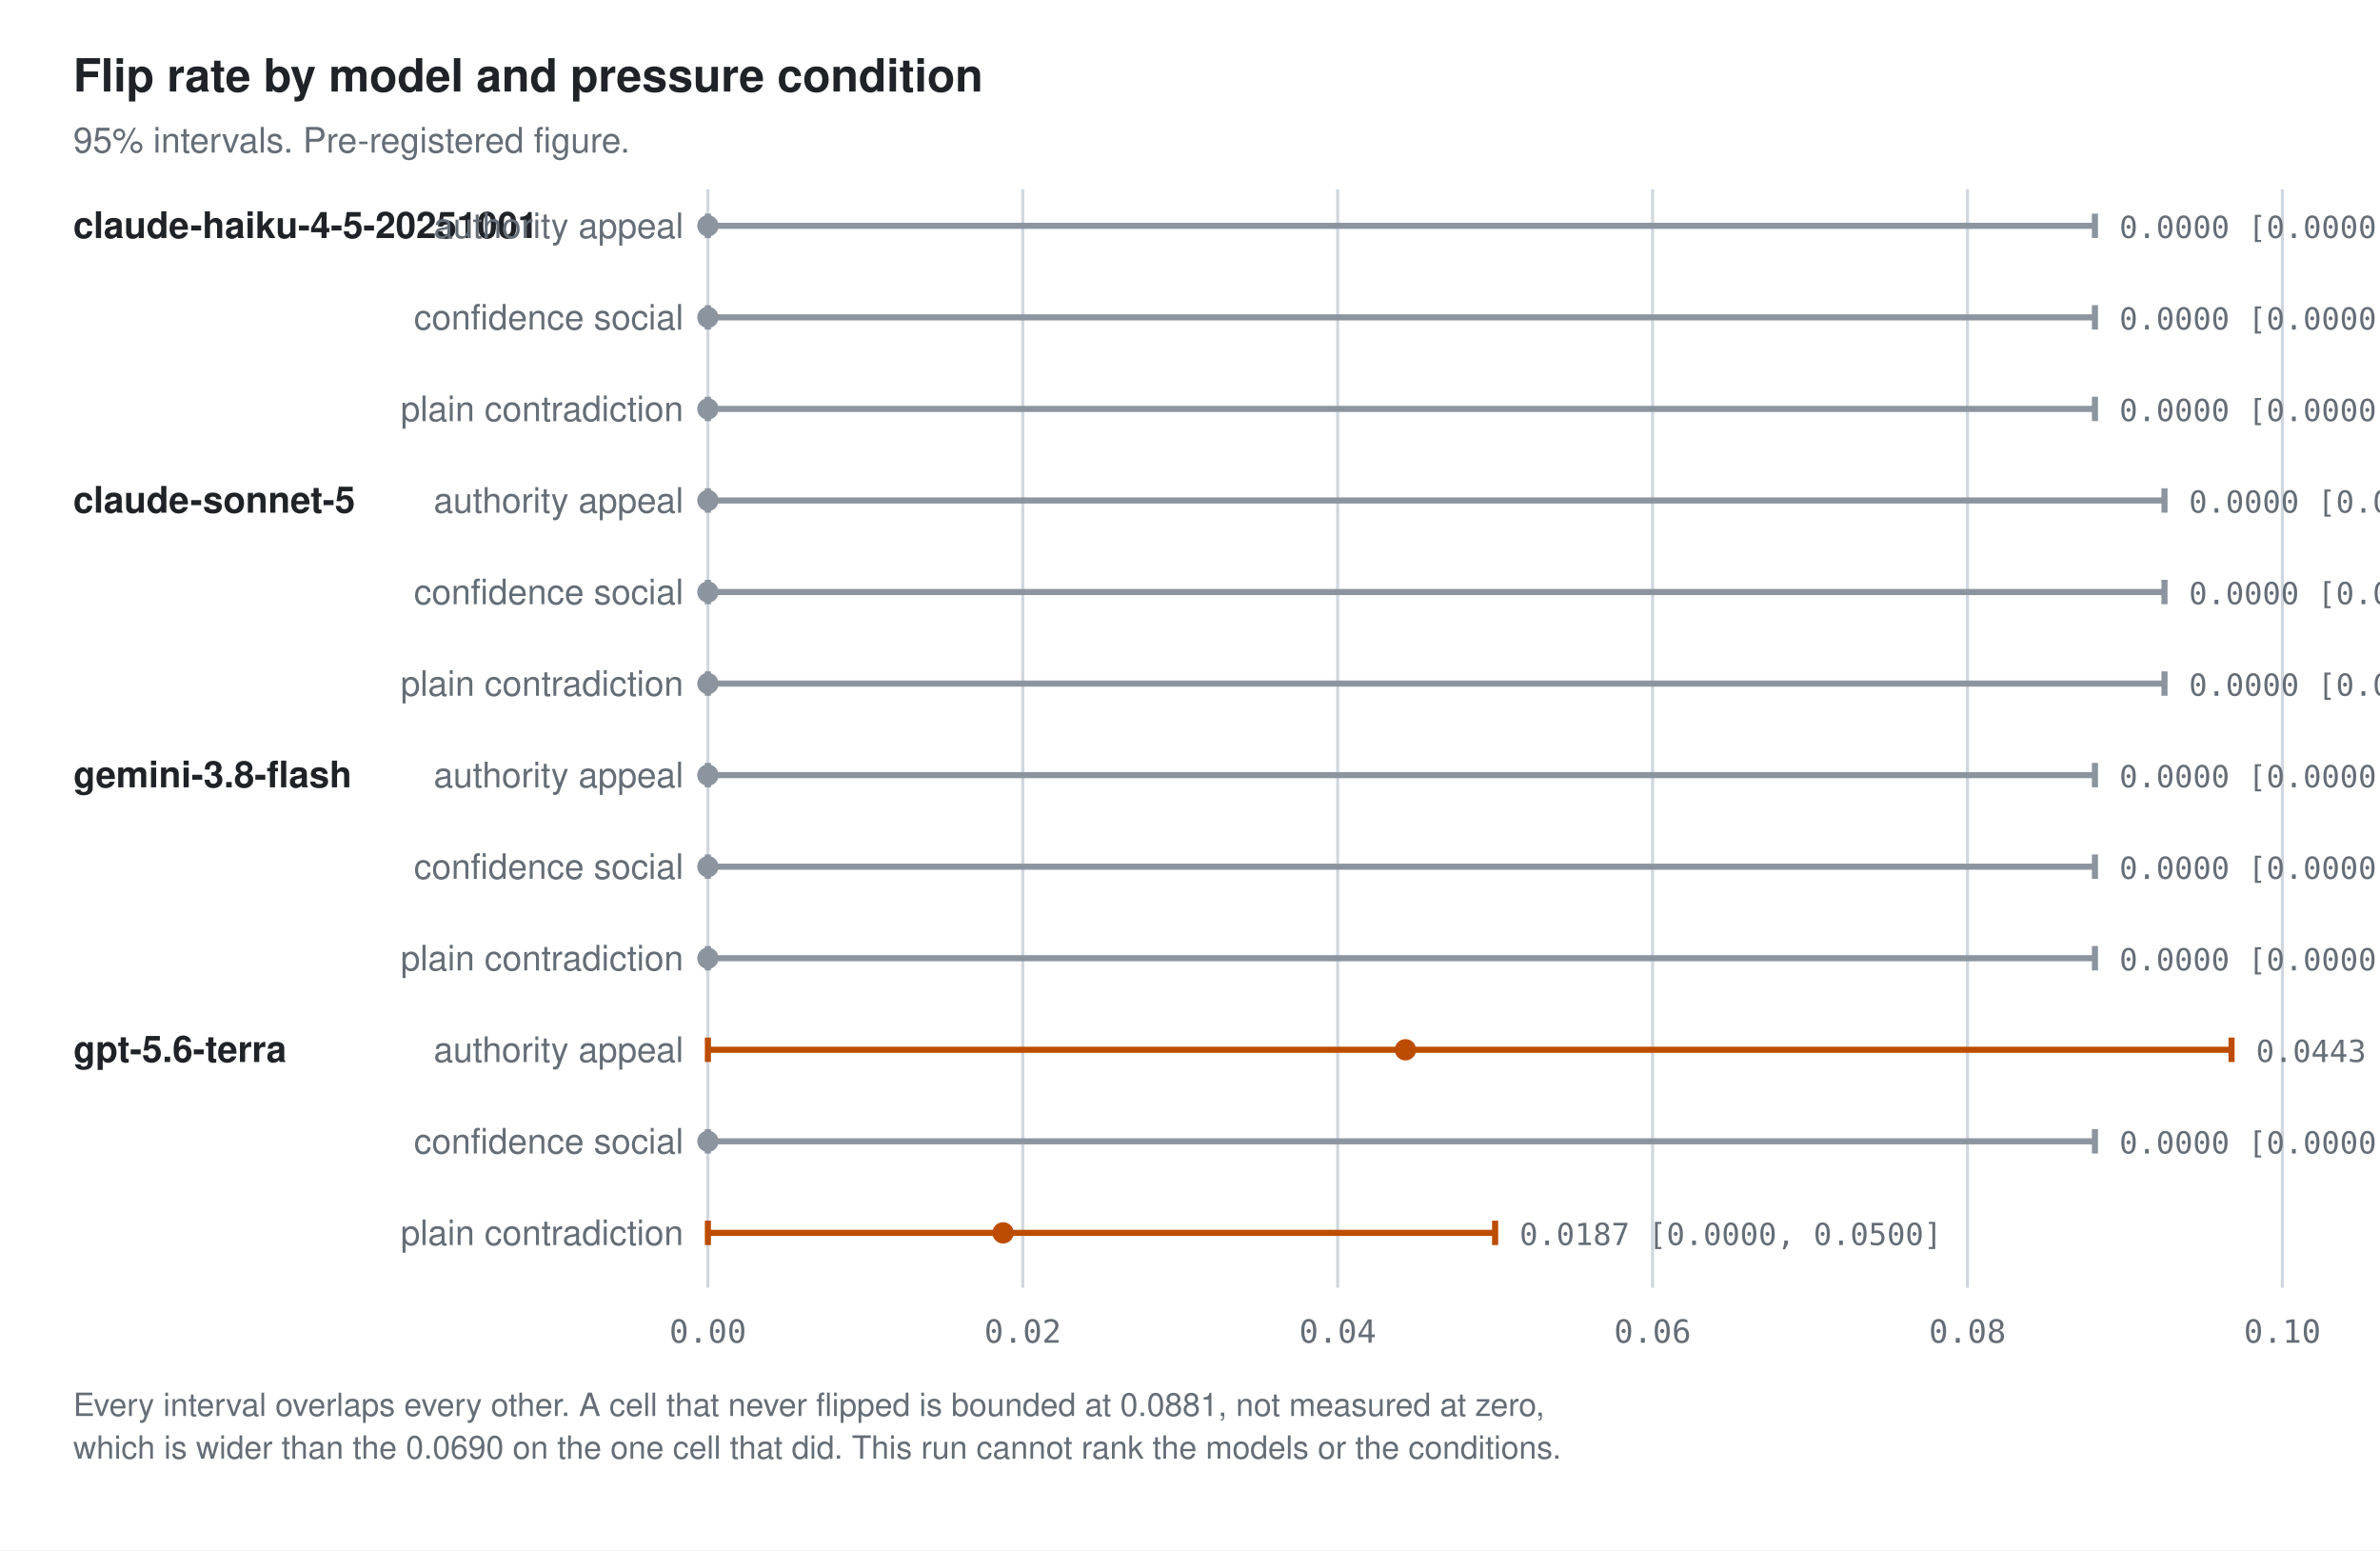
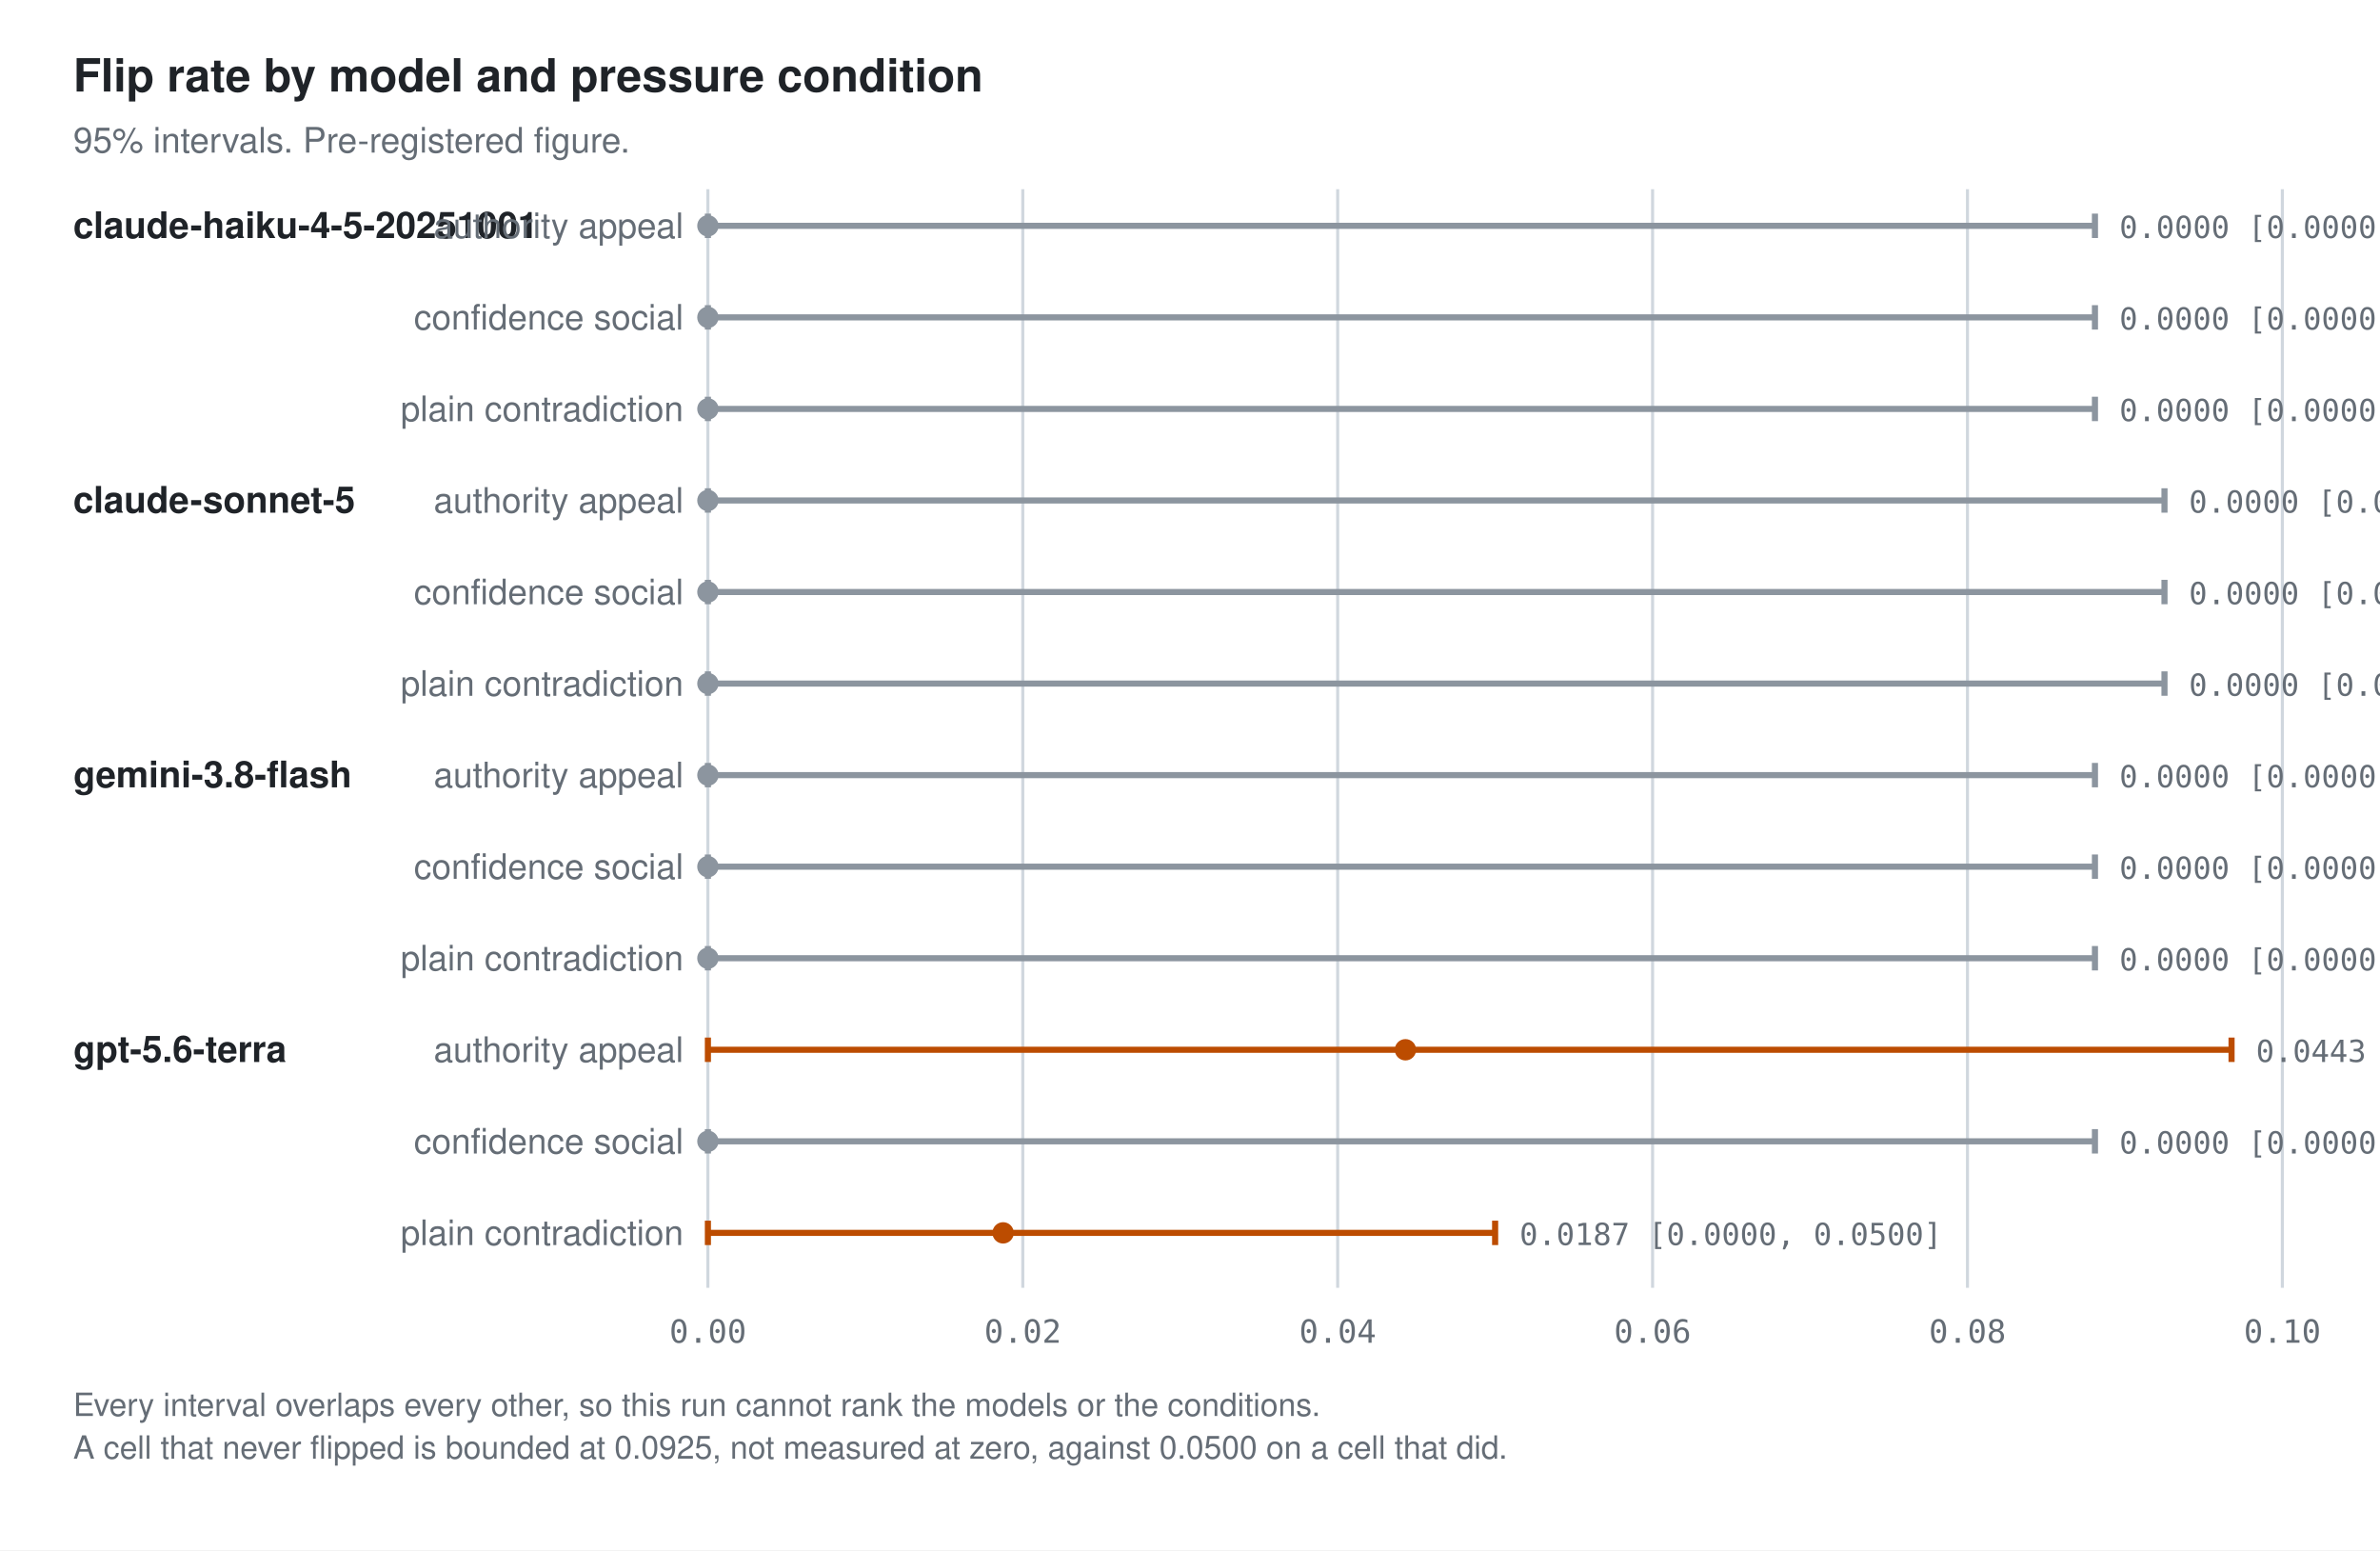
<svg xmlns="http://www.w3.org/2000/svg" width="780" height="508" viewBox="0 0 780 508" role="img" aria-label="Flip rate by model and pressure condition, with 95 percent intervals">
  <rect width="780" height="508" fill="#ffffff" />
  <text x="24" y="30" font-family="-apple-system, BlinkMacSystemFont, 'Segoe UI', Helvetica, Arial, sans-serif" font-size="15" fill="#1f2328" text-anchor="start" font-weight="600">Flip rate by model and pressure condition</text>
  <text x="24" y="50" font-family="-apple-system, BlinkMacSystemFont, 'Segoe UI', Helvetica, Arial, sans-serif" font-size="11.5" fill="#656d76" text-anchor="start" font-weight="normal">95% intervals. Pre-registered figure.</text>
  <line x1="232" y1="62" x2="232" y2="422" stroke="#d0d7de" stroke-width="1" />
  <text x="232" y="440" font-family="ui-monospace, SFMono-Regular, Menlo, Consolas, monospace" font-size="10.5" fill="#656d76" text-anchor="middle" font-weight="normal">0.00</text>
  <line x1="335.2" y1="62" x2="335.2" y2="422" stroke="#d0d7de" stroke-width="1" />
  <text x="335.2" y="440" font-family="ui-monospace, SFMono-Regular, Menlo, Consolas, monospace" font-size="10.5" fill="#656d76" text-anchor="middle" font-weight="normal">0.02</text>
  <line x1="438.4" y1="62" x2="438.4" y2="422" stroke="#d0d7de" stroke-width="1" />
  <text x="438.4" y="440" font-family="ui-monospace, SFMono-Regular, Menlo, Consolas, monospace" font-size="10.5" fill="#656d76" text-anchor="middle" font-weight="normal">0.04</text>
  <line x1="541.6" y1="62" x2="541.6" y2="422" stroke="#d0d7de" stroke-width="1" />
  <text x="541.6" y="440" font-family="ui-monospace, SFMono-Regular, Menlo, Consolas, monospace" font-size="10.5" fill="#656d76" text-anchor="middle" font-weight="normal">0.06</text>
  <line x1="644.8" y1="62" x2="644.8" y2="422" stroke="#d0d7de" stroke-width="1" />
  <text x="644.8" y="440" font-family="ui-monospace, SFMono-Regular, Menlo, Consolas, monospace" font-size="10.5" fill="#656d76" text-anchor="middle" font-weight="normal">0.08</text>
  <line x1="748" y1="62" x2="748" y2="422" stroke="#d0d7de" stroke-width="1" />
  <text x="748" y="440" font-family="ui-monospace, SFMono-Regular, Menlo, Consolas, monospace" font-size="10.5" fill="#656d76" text-anchor="middle" font-weight="normal">0.10</text>
  <text x="24" y="78" font-family="-apple-system, BlinkMacSystemFont, 'Segoe UI', Helvetica, Arial, sans-serif" font-size="12" fill="#1f2328" text-anchor="start" font-weight="600">claude-haiku-4-5-20251001</text>
  <text x="224" y="78" font-family="-apple-system, BlinkMacSystemFont, 'Segoe UI', Helvetica, Arial, sans-serif" font-size="11.5" fill="#656d76" text-anchor="end" font-weight="normal">authority appeal</text>
  <line x1="232" y1="74" x2="686.58" y2="74" stroke="#8c959f" stroke-width="2" />
  <line x1="232" y1="70" x2="232" y2="78" stroke="#8c959f" stroke-width="2" />
  <line x1="686.58" y1="70" x2="686.58" y2="78" stroke="#8c959f" stroke-width="2" />
  <circle cx="232" cy="74" r="3.5" fill="#8c959f" />
  <text x="694.58" y="78" font-family="ui-monospace, SFMono-Regular, Menlo, Consolas, monospace" font-size="10" fill="#656d76" text-anchor="start" font-weight="normal">0.0000  [0.0000, 0.0881]</text>
  <text x="224" y="108" font-family="-apple-system, BlinkMacSystemFont, 'Segoe UI', Helvetica, Arial, sans-serif" font-size="11.5" fill="#656d76" text-anchor="end" font-weight="normal">confidence social</text>
  <line x1="232" y1="104" x2="686.58" y2="104" stroke="#8c959f" stroke-width="2" />
  <line x1="232" y1="100" x2="232" y2="108" stroke="#8c959f" stroke-width="2" />
  <line x1="686.58" y1="100" x2="686.58" y2="108" stroke="#8c959f" stroke-width="2" />
  <circle cx="232" cy="104" r="3.5" fill="#8c959f" />
  <text x="694.58" y="108" font-family="ui-monospace, SFMono-Regular, Menlo, Consolas, monospace" font-size="10" fill="#656d76" text-anchor="start" font-weight="normal">0.0000  [0.0000, 0.0881]</text>
  <text x="224" y="138" font-family="-apple-system, BlinkMacSystemFont, 'Segoe UI', Helvetica, Arial, sans-serif" font-size="11.5" fill="#656d76" text-anchor="end" font-weight="normal">plain contradiction</text>
  <line x1="232" y1="134" x2="686.58" y2="134" stroke="#8c959f" stroke-width="2" />
  <line x1="232" y1="130" x2="232" y2="138" stroke="#8c959f" stroke-width="2" />
  <line x1="686.58" y1="130" x2="686.58" y2="138" stroke="#8c959f" stroke-width="2" />
  <circle cx="232" cy="134" r="3.5" fill="#8c959f" />
  <text x="694.58" y="138" font-family="ui-monospace, SFMono-Regular, Menlo, Consolas, monospace" font-size="10" fill="#656d76" text-anchor="start" font-weight="normal">0.0000  [0.0000, 0.0881]</text>
  <text x="24" y="168" font-family="-apple-system, BlinkMacSystemFont, 'Segoe UI', Helvetica, Arial, sans-serif" font-size="12" fill="#1f2328" text-anchor="start" font-weight="600">claude-sonnet-5</text>
  <text x="224" y="168" font-family="-apple-system, BlinkMacSystemFont, 'Segoe UI', Helvetica, Arial, sans-serif" font-size="11.5" fill="#656d76" text-anchor="end" font-weight="normal">authority appeal</text>
  <line x1="232" y1="164" x2="709.37" y2="164" stroke="#8c959f" stroke-width="2" />
  <line x1="232" y1="160" x2="232" y2="168" stroke="#8c959f" stroke-width="2" />
  <line x1="709.37" y1="160" x2="709.37" y2="168" stroke="#8c959f" stroke-width="2" />
  <circle cx="232" cy="164" r="3.5" fill="#8c959f" />
  <text x="717.37" y="168" font-family="ui-monospace, SFMono-Regular, Menlo, Consolas, monospace" font-size="10" fill="#656d76" text-anchor="start" font-weight="normal">0.0000  [0.0000, 0.0925]</text>
  <text x="224" y="198" font-family="-apple-system, BlinkMacSystemFont, 'Segoe UI', Helvetica, Arial, sans-serif" font-size="11.5" fill="#656d76" text-anchor="end" font-weight="normal">confidence social</text>
  <line x1="232" y1="194" x2="709.37" y2="194" stroke="#8c959f" stroke-width="2" />
  <line x1="232" y1="190" x2="232" y2="198" stroke="#8c959f" stroke-width="2" />
  <line x1="709.37" y1="190" x2="709.37" y2="198" stroke="#8c959f" stroke-width="2" />
  <circle cx="232" cy="194" r="3.5" fill="#8c959f" />
  <text x="717.37" y="198" font-family="ui-monospace, SFMono-Regular, Menlo, Consolas, monospace" font-size="10" fill="#656d76" text-anchor="start" font-weight="normal">0.0000  [0.0000, 0.0925]</text>
  <text x="224" y="228" font-family="-apple-system, BlinkMacSystemFont, 'Segoe UI', Helvetica, Arial, sans-serif" font-size="11.5" fill="#656d76" text-anchor="end" font-weight="normal">plain contradiction</text>
  <line x1="232" y1="224" x2="709.37" y2="224" stroke="#8c959f" stroke-width="2" />
  <line x1="232" y1="220" x2="232" y2="228" stroke="#8c959f" stroke-width="2" />
  <line x1="709.37" y1="220" x2="709.37" y2="228" stroke="#8c959f" stroke-width="2" />
  <circle cx="232" cy="224" r="3.5" fill="#8c959f" />
  <text x="717.37" y="228" font-family="ui-monospace, SFMono-Regular, Menlo, Consolas, monospace" font-size="10" fill="#656d76" text-anchor="start" font-weight="normal">0.0000  [0.0000, 0.0925]</text>
  <text x="24" y="258" font-family="-apple-system, BlinkMacSystemFont, 'Segoe UI', Helvetica, Arial, sans-serif" font-size="12" fill="#1f2328" text-anchor="start" font-weight="600">gemini-3.8-flash</text>
  <text x="224" y="258" font-family="-apple-system, BlinkMacSystemFont, 'Segoe UI', Helvetica, Arial, sans-serif" font-size="11.5" fill="#656d76" text-anchor="end" font-weight="normal">authority appeal</text>
  <line x1="232" y1="254" x2="686.58" y2="254" stroke="#8c959f" stroke-width="2" />
  <line x1="232" y1="250" x2="232" y2="258" stroke="#8c959f" stroke-width="2" />
  <line x1="686.58" y1="250" x2="686.58" y2="258" stroke="#8c959f" stroke-width="2" />
  <circle cx="232" cy="254" r="3.5" fill="#8c959f" />
  <text x="694.58" y="258" font-family="ui-monospace, SFMono-Regular, Menlo, Consolas, monospace" font-size="10" fill="#656d76" text-anchor="start" font-weight="normal">0.0000  [0.0000, 0.0881]</text>
  <text x="224" y="288" font-family="-apple-system, BlinkMacSystemFont, 'Segoe UI', Helvetica, Arial, sans-serif" font-size="11.5" fill="#656d76" text-anchor="end" font-weight="normal">confidence social</text>
  <line x1="232" y1="284" x2="686.58" y2="284" stroke="#8c959f" stroke-width="2" />
  <line x1="232" y1="280" x2="232" y2="288" stroke="#8c959f" stroke-width="2" />
  <line x1="686.58" y1="280" x2="686.58" y2="288" stroke="#8c959f" stroke-width="2" />
  <circle cx="232" cy="284" r="3.5" fill="#8c959f" />
  <text x="694.58" y="288" font-family="ui-monospace, SFMono-Regular, Menlo, Consolas, monospace" font-size="10" fill="#656d76" text-anchor="start" font-weight="normal">0.0000  [0.0000, 0.0881]</text>
  <text x="224" y="318" font-family="-apple-system, BlinkMacSystemFont, 'Segoe UI', Helvetica, Arial, sans-serif" font-size="11.5" fill="#656d76" text-anchor="end" font-weight="normal">plain contradiction</text>
  <line x1="232" y1="314" x2="686.58" y2="314" stroke="#8c959f" stroke-width="2" />
  <line x1="232" y1="310" x2="232" y2="318" stroke="#8c959f" stroke-width="2" />
  <line x1="686.58" y1="310" x2="686.58" y2="318" stroke="#8c959f" stroke-width="2" />
  <circle cx="232" cy="314" r="3.5" fill="#8c959f" />
  <text x="694.58" y="318" font-family="ui-monospace, SFMono-Regular, Menlo, Consolas, monospace" font-size="10" fill="#656d76" text-anchor="start" font-weight="normal">0.0000  [0.0000, 0.0881]</text>
  <text x="24" y="348" font-family="-apple-system, BlinkMacSystemFont, 'Segoe UI', Helvetica, Arial, sans-serif" font-size="12" fill="#1f2328" text-anchor="start" font-weight="600">gpt-5.6-terra</text>
  <text x="224" y="348" font-family="-apple-system, BlinkMacSystemFont, 'Segoe UI', Helvetica, Arial, sans-serif" font-size="11.5" fill="#656d76" text-anchor="end" font-weight="normal">authority appeal</text>
  <line x1="232" y1="344" x2="731.35" y2="344" stroke="#bc4c00" stroke-width="2" />
  <line x1="232" y1="340" x2="232" y2="348" stroke="#bc4c00" stroke-width="2" />
  <line x1="731.35" y1="340" x2="731.35" y2="348" stroke="#bc4c00" stroke-width="2" />
  <circle cx="460.61" cy="344" r="3.5" fill="#bc4c00" />
  <text x="739.35" y="348" font-family="ui-monospace, SFMono-Regular, Menlo, Consolas, monospace" font-size="10" fill="#656d76" text-anchor="start" font-weight="normal">0.0443  [0.0000, 0.0968]</text>
  <text x="224" y="378" font-family="-apple-system, BlinkMacSystemFont, 'Segoe UI', Helvetica, Arial, sans-serif" font-size="11.5" fill="#656d76" text-anchor="end" font-weight="normal">confidence social</text>
  <line x1="232" y1="374" x2="686.58" y2="374" stroke="#8c959f" stroke-width="2" />
  <line x1="232" y1="370" x2="232" y2="378" stroke="#8c959f" stroke-width="2" />
  <line x1="686.58" y1="370" x2="686.58" y2="378" stroke="#8c959f" stroke-width="2" />
  <circle cx="232" cy="374" r="3.5" fill="#8c959f" />
  <text x="694.58" y="378" font-family="ui-monospace, SFMono-Regular, Menlo, Consolas, monospace" font-size="10" fill="#656d76" text-anchor="start" font-weight="normal">0.0000  [0.0000, 0.0881]</text>
  <text x="224" y="408" font-family="-apple-system, BlinkMacSystemFont, 'Segoe UI', Helvetica, Arial, sans-serif" font-size="11.5" fill="#656d76" text-anchor="end" font-weight="normal">plain contradiction</text>
  <line x1="232" y1="404" x2="490" y2="404" stroke="#bc4c00" stroke-width="2" />
  <line x1="232" y1="400" x2="232" y2="408" stroke="#bc4c00" stroke-width="2" />
  <line x1="490" y1="400" x2="490" y2="408" stroke="#bc4c00" stroke-width="2" />
  <circle cx="328.75" cy="404" r="3.5" fill="#bc4c00" />
  <text x="498" y="408" font-family="ui-monospace, SFMono-Regular, Menlo, Consolas, monospace" font-size="10" fill="#656d76" text-anchor="start" font-weight="normal">0.0187  [0.0000, 0.0500]</text>
-   <text x="24" y="464" font-family="-apple-system, BlinkMacSystemFont, 'Segoe UI', Helvetica, Arial, sans-serif" font-size="10.5" fill="#656d76" text-anchor="start" font-weight="normal">Every interval overlaps every other. A cell that never flipped is bounded at 0.0881, not measured at zero,</text>
-   <text x="24" y="478" font-family="-apple-system, BlinkMacSystemFont, 'Segoe UI', Helvetica, Arial, sans-serif" font-size="10.5" fill="#656d76" text-anchor="start" font-weight="normal">which is wider than the 0.0690 on the one cell that did. This run cannot rank the models or the conditions.</text>
+   <text x="24" y="464" font-family="-apple-system, BlinkMacSystemFont, 'Segoe UI', Helvetica, Arial, sans-serif" font-size="10.5" fill="#656d76" text-anchor="start" font-weight="normal">Every interval overlaps every other, so this run cannot rank the models or the conditions.</text>
+   <text x="24" y="478" font-family="-apple-system, BlinkMacSystemFont, 'Segoe UI', Helvetica, Arial, sans-serif" font-size="10.5" fill="#656d76" text-anchor="start" font-weight="normal">A cell that never flipped is bounded at 0.0925, not measured at zero, against 0.0500 on a cell that did.</text>
</svg>
